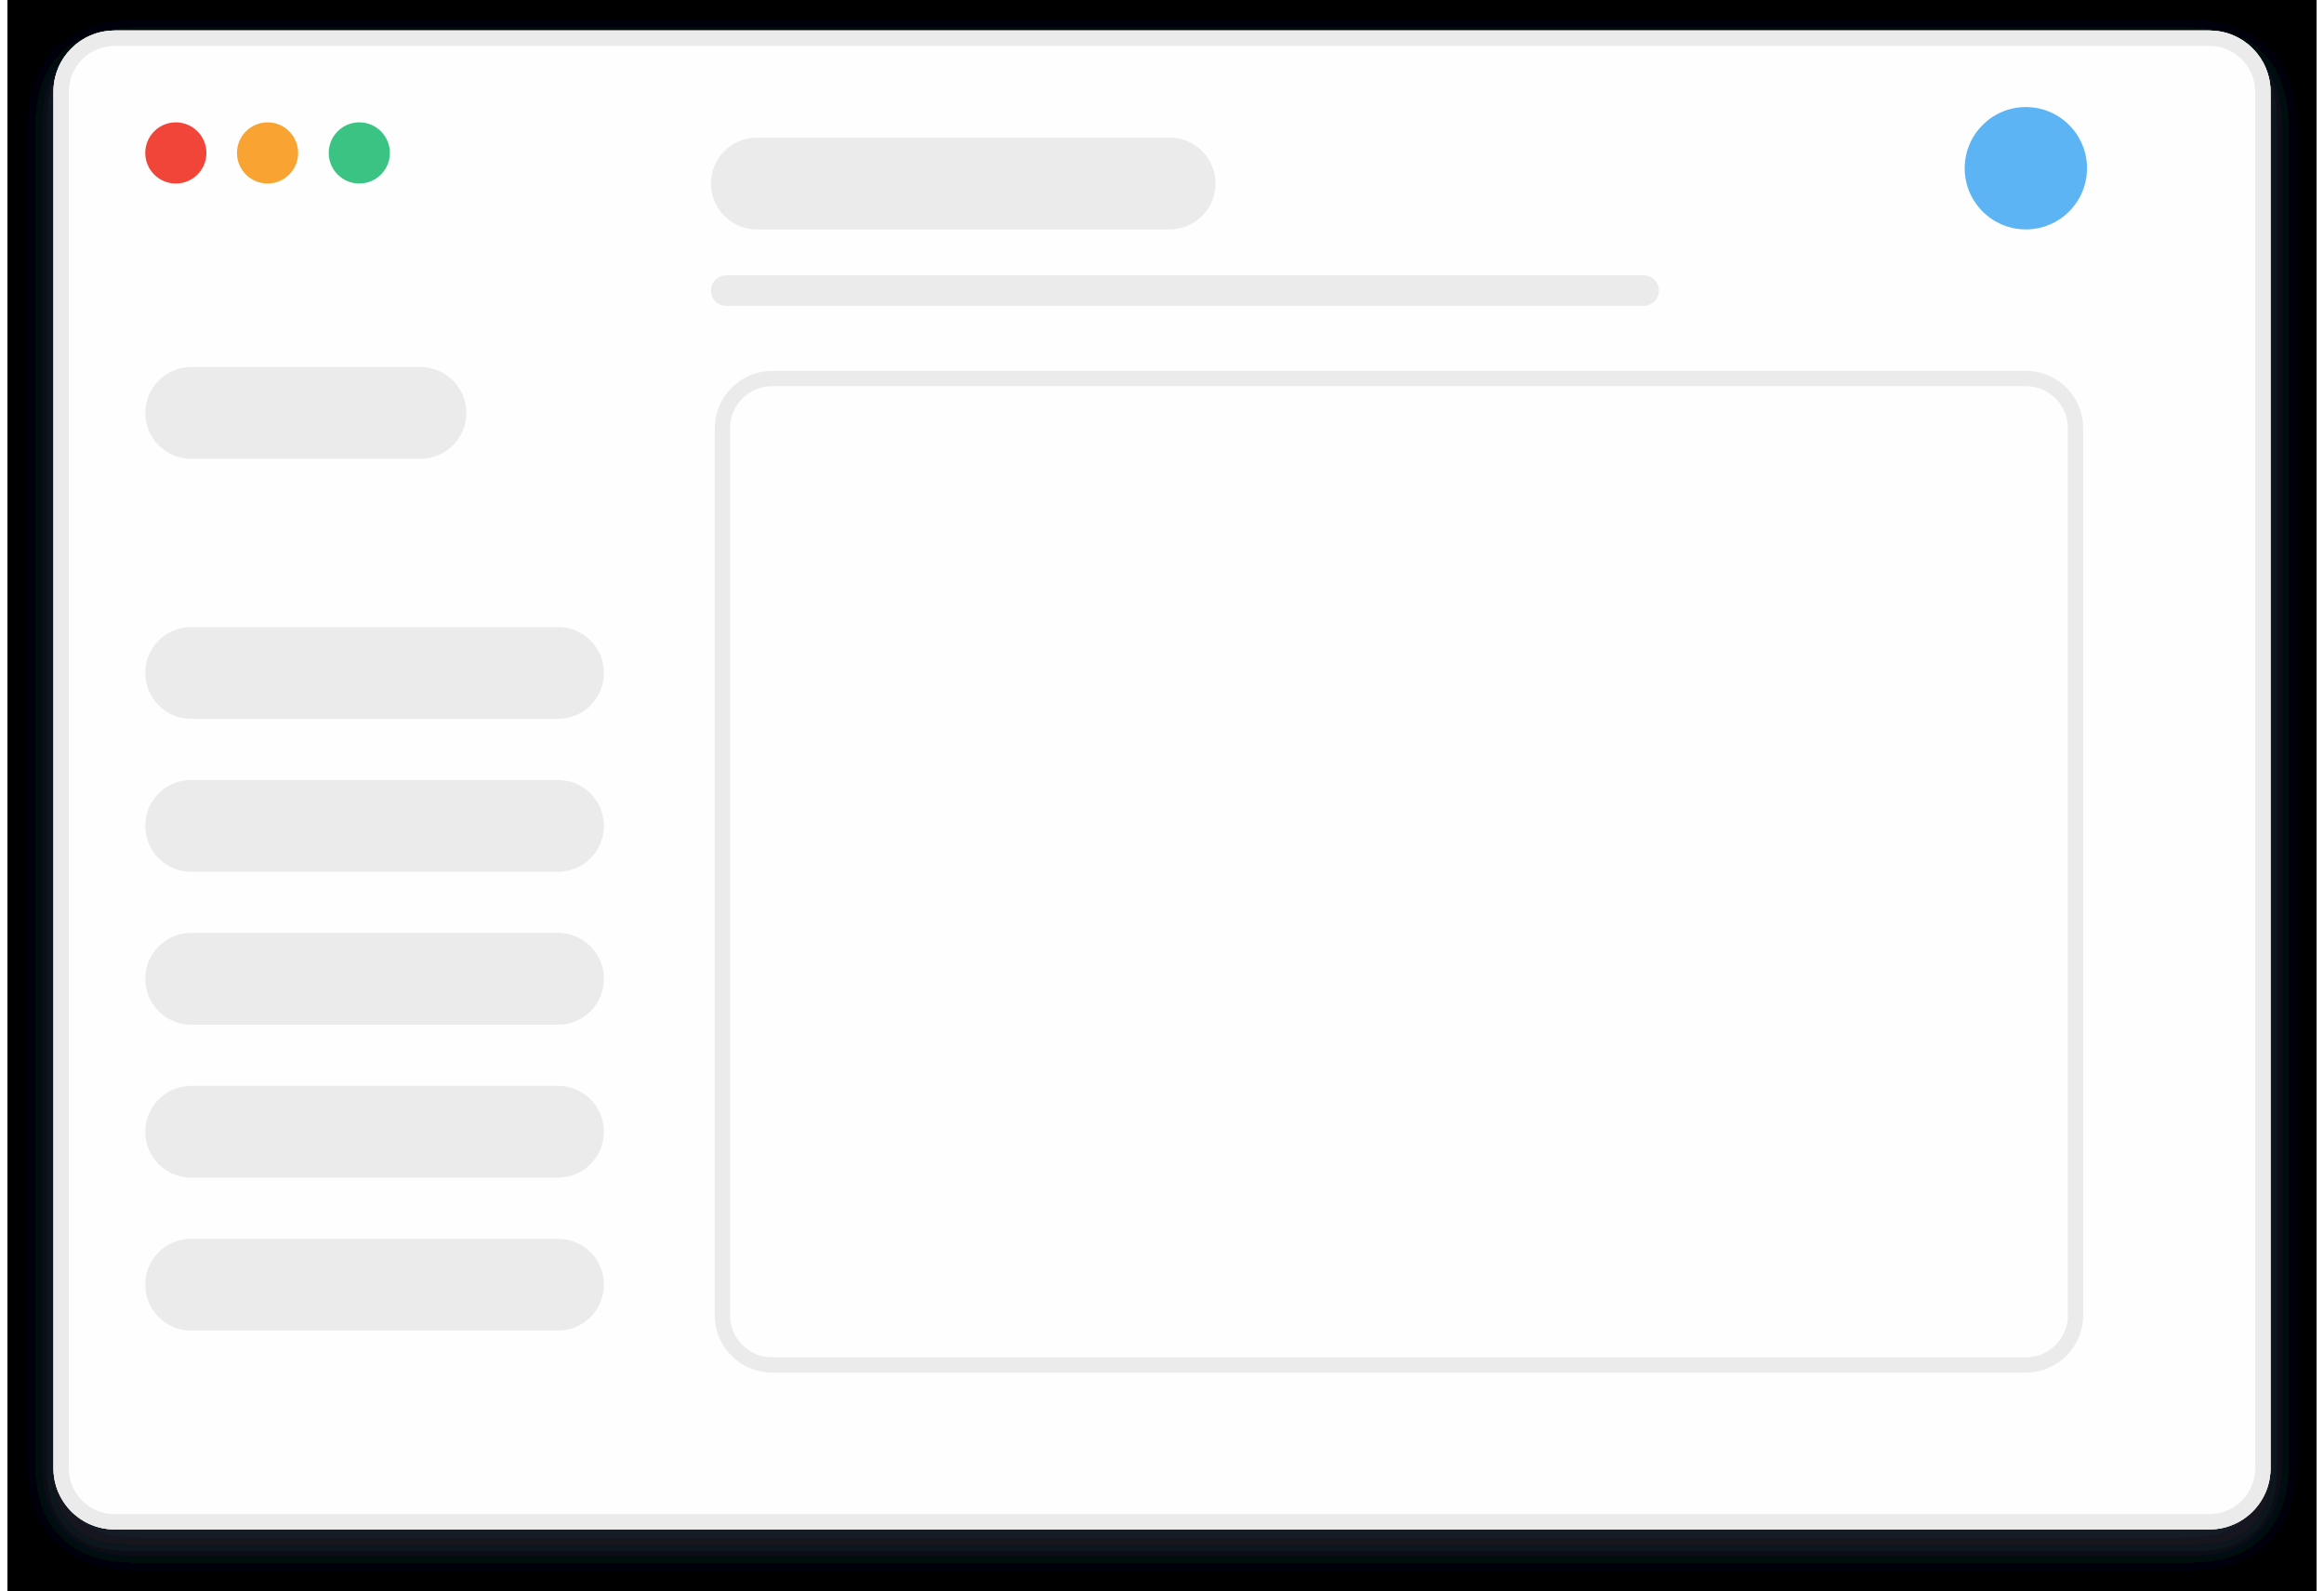
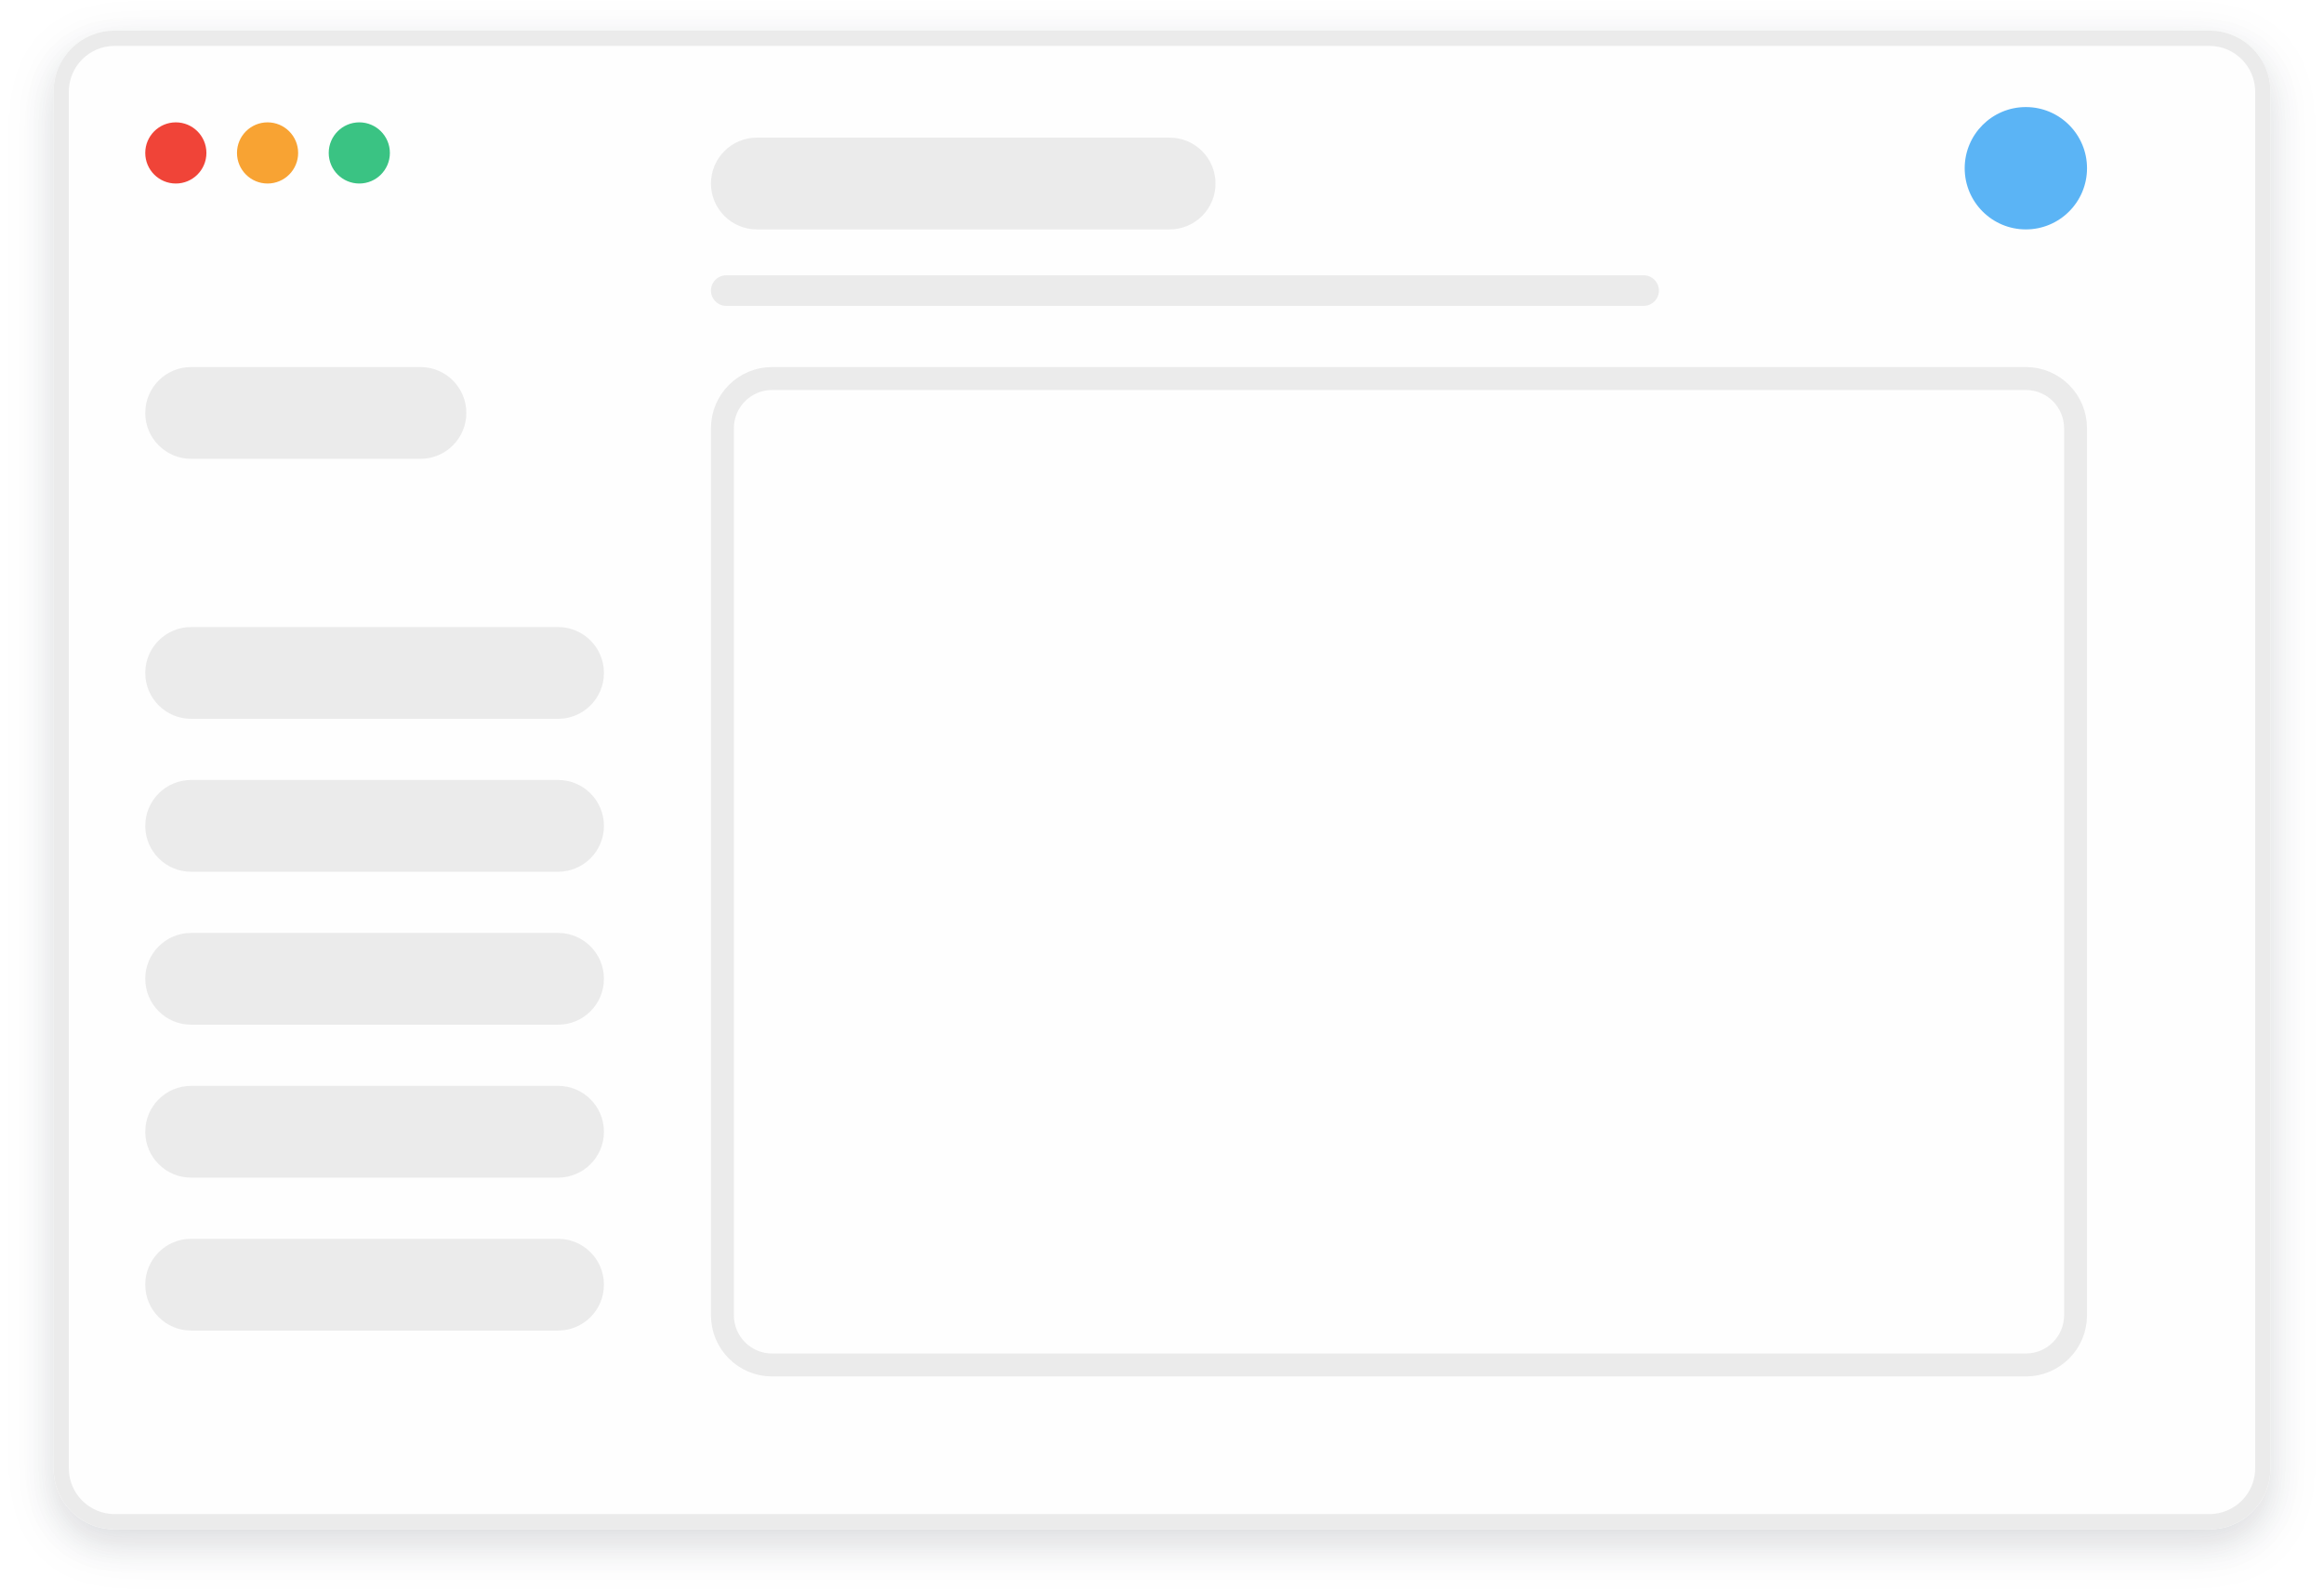
<svg xmlns="http://www.w3.org/2000/svg" width="152" height="104" viewBox="0 0 152 104" fill="none">
  <g filter="url(#filter0_dd_984_13311)">
    <rect x="3.5" y="2" width="145" height="98" rx="4" fill="#FEFEFE" />
    <rect x="4" y="2.5" width="144" height="97" rx="3.5" stroke="#EBEBEB" />
    <circle cx="11.5" cy="10" r="2" fill="#F04438" />
    <circle cx="17.5" cy="10" r="2" fill="#F8A333" />
    <circle cx="23.5" cy="10" r="2" fill="#3AC383" />
    <circle cx="132.5" cy="11" r="4" fill="#5BB4F5" />
-     <rect x="47.25" y="24.75" width="88.5" height="64.5" rx="3.25" stroke="#EBEBEB" strokeWidth="1.5" />
+     <rect x="47.25" y="24.75" width="88.5" height="64.5" rx="3.25" stroke="#EBEBEB" stroke-width="1.5" />
    <rect x="9.5" y="24" width="21" height="6" rx="3" fill="#EBEBEB" />
    <rect x="46.5" y="9" width="33" height="6" rx="3" fill="#EBEBEB" />
    <rect x="46.5" y="18" width="62" height="2" rx="1" fill="#EBEBEB" />
    <rect x="9.5" y="41" width="30" height="6" rx="3" fill="#EBEBEB" />
    <rect x="9.5" y="51" width="30" height="6" rx="3" fill="#EBEBEB" />
    <rect x="9.5" y="61" width="30" height="6" rx="3" fill="#EBEBEB" />
    <rect x="9.5" y="71" width="30" height="6" rx="3" fill="#EBEBEB" />
    <rect x="9.5" y="81" width="30" height="6" rx="3" fill="#EBEBEB" />
  </g>
  <defs>
-     <filter id="filter0_dd_984_13311" x="0.5" y="0" width="151" height="104" filterUnits="userSpaceOnUse" colorInterpolationFilters="sRGB">
-       <feFlood floodOpacity="0" result="BackgroundImageFix" />
+     <filter id="filter0_dd_984_13311" x="0.5" y="0" width="151" height="104" filterUnits="userSpaceOnUse" color-interpolation-filters="sRGB">
+       <feFlood flood-opacity="0" result="BackgroundImageFix" />
      <feColorMatrix in="SourceAlpha" type="matrix" values="0 0 0 0 0 0 0 0 0 0 0 0 0 0 0 0 0 0 127 0" result="hardAlpha" />
      <feOffset dy="1" />
      <feGaussianBlur stdDeviation="1" />
      <feColorMatrix type="matrix" values="0 0 0 0 0.063 0 0 0 0 0.094 0 0 0 0 0.157 0 0 0 0.06 0" />
      <feBlend mode="normal" in2="BackgroundImageFix" result="effect1_dropShadow_984_13311" />
      <feColorMatrix in="SourceAlpha" type="matrix" values="0 0 0 0 0 0 0 0 0 0 0 0 0 0 0 0 0 0 127 0" result="hardAlpha" />
      <feOffset dy="1" />
      <feGaussianBlur stdDeviation="1.5" />
      <feColorMatrix type="matrix" values="0 0 0 0 0.063 0 0 0 0 0.094 0 0 0 0 0.157 0 0 0 0.1 0" />
      <feBlend mode="normal" in2="effect1_dropShadow_984_13311" result="effect2_dropShadow_984_13311" />
      <feBlend mode="normal" in="SourceGraphic" in2="effect2_dropShadow_984_13311" result="shape" />
    </filter>
  </defs>
</svg>
